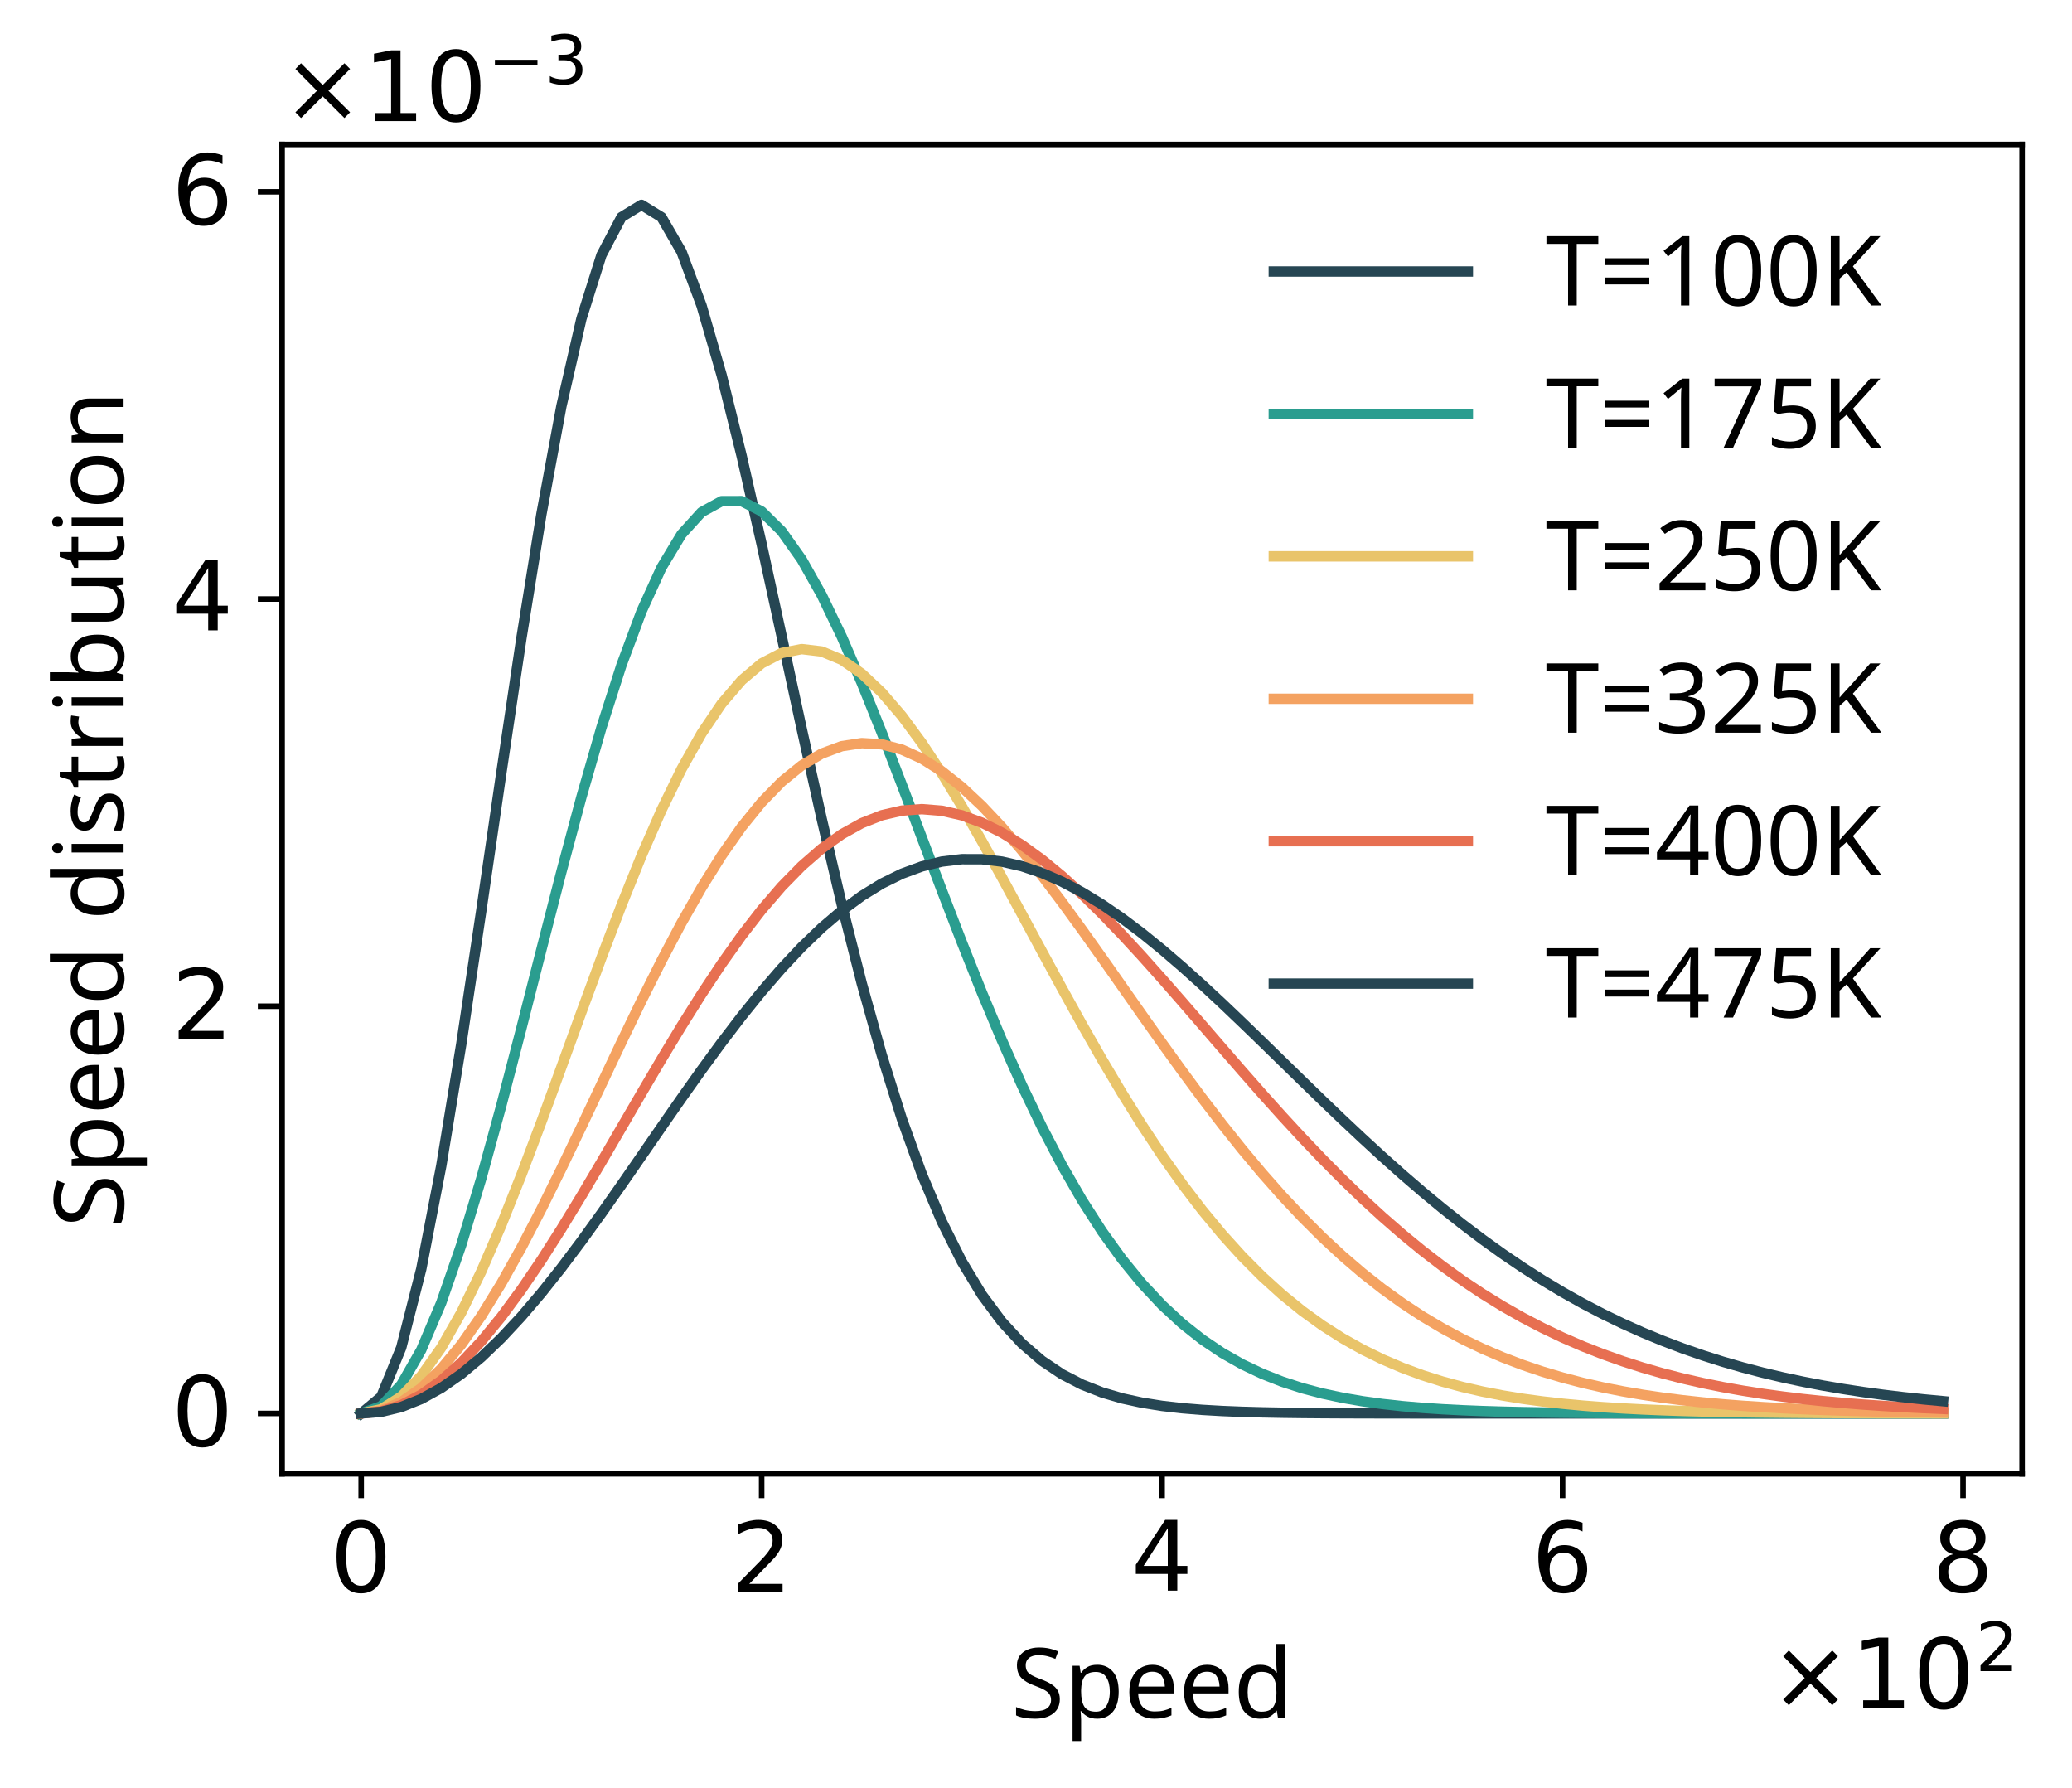
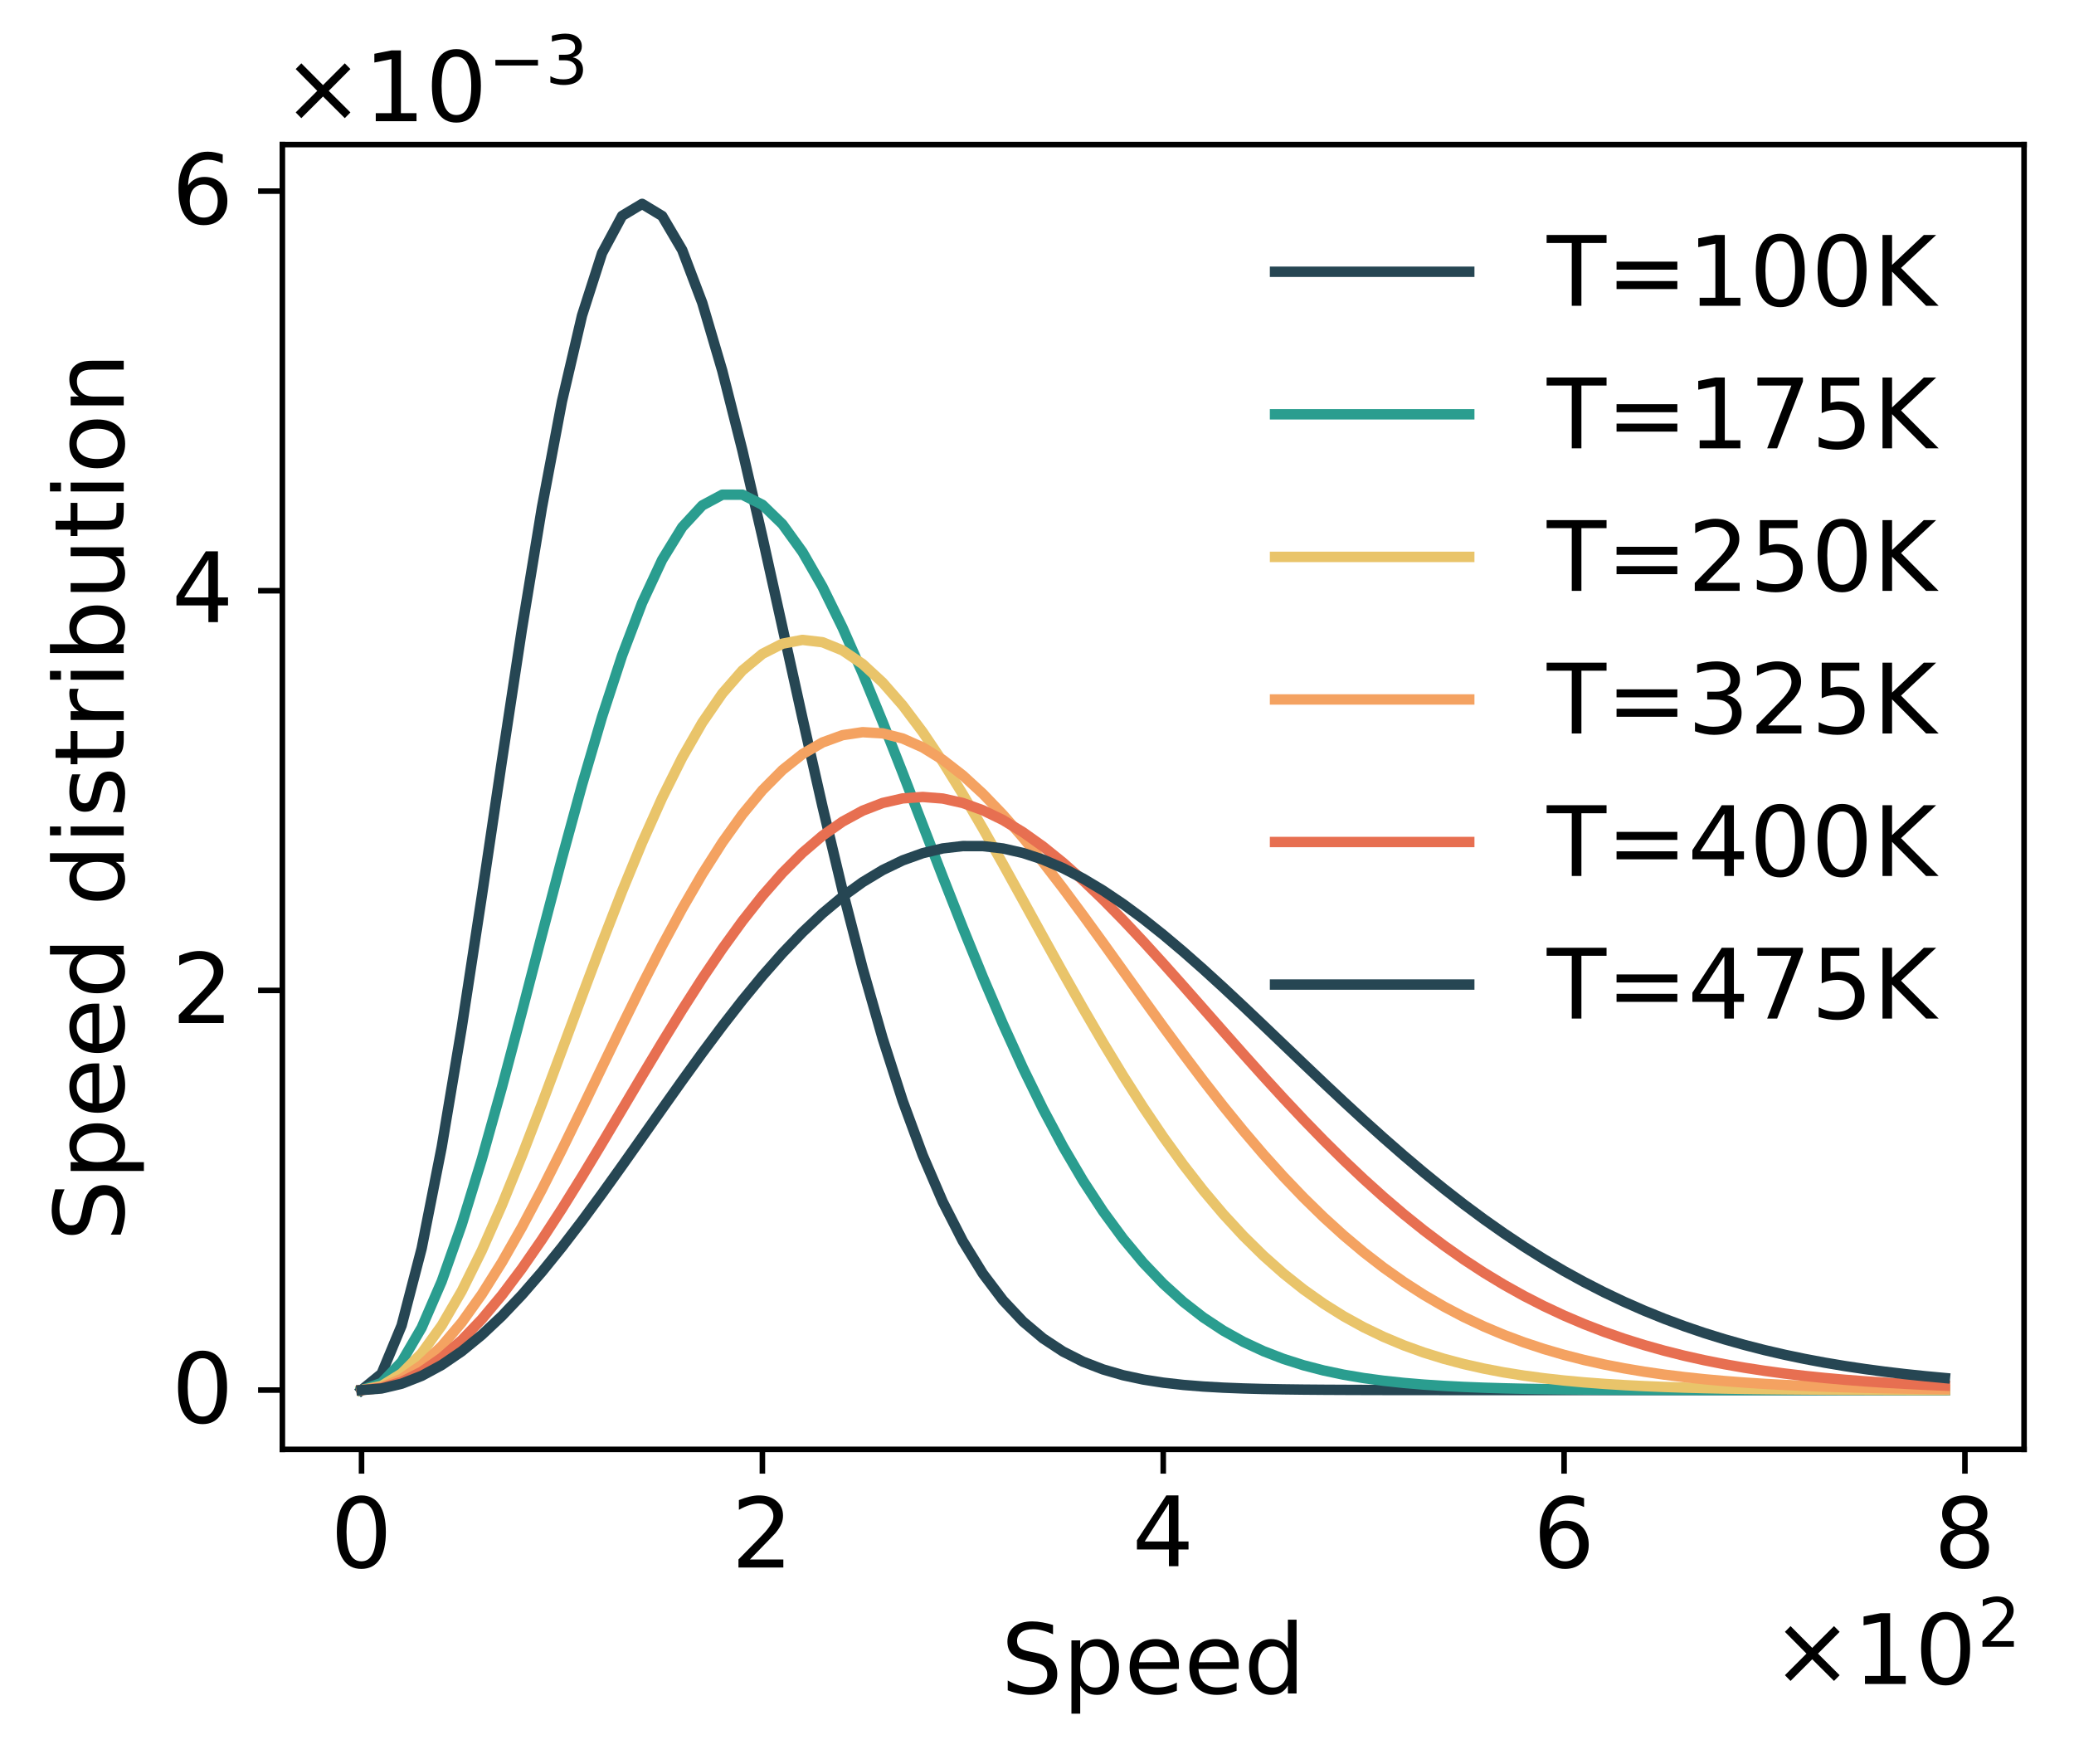
- <svg xmlns="http://www.w3.org/2000/svg" xmlns:xlink="http://www.w3.org/1999/xlink" width="299.009pt" height="257.959pt" viewBox="0 0 299.009 257.959" version="1.1">
+ <svg xmlns="http://www.w3.org/2000/svg" xmlns:xlink="http://www.w3.org/1999/xlink" height="254.222pt" version="1.1" viewBox="0 0 299.009 254.222" width="299.009pt">
  <defs>
-     <style type="text/css">*{stroke-linejoin: round; stroke-linecap: butt}</style>
+     <style type="text/css">*{stroke-linecap:butt;stroke-linejoin:round;}</style>
  </defs>
  <g id="figure_1">
    <g id="patch_1">
-       <path d="M 0 257.959  L 299.009 257.959  L 299.009 0  L 0 0  L 0 257.959  z " style="fill: none" />
+       <path d="M 0 254.222  L 299.009 254.222  L 299.009 0  L 0 0  z " style="fill:none;" />
    </g>
    <g id="axes_1">
      <g id="patch_2">
-         <path d="M 40.709 212.66  L 291.809 212.66  L 291.809 20.838  L 40.709 20.838  L 40.709 212.66  z " style="fill: none" />
+         <path d="M 40.709 208.923  L 291.809 208.923  L 291.809 20.838  L 40.709 20.838  z " style="fill:none;" />
      </g>
      <g id="matplotlib.axis_1">
        <g id="xtick_1">
          <g id="line2d_1">
            <defs>
-               <path id="mfbd682a811" d="M 0 0  L 0 3.5  " style="stroke: #000000; stroke-width: 0.8" />
+               <path d="M 0 0  L 0 3.5  " id="m82efa341a3" style="stroke:#000000;stroke-width:0.8;" />
            </defs>
            <g>
-               <use xlink:href="#mfbd682a811" x="52.123" y="212.66" style="stroke: #000000; stroke-width: 0.8" />
+               <use style="stroke:#000000;stroke-width:0.8;" x="52.123" xlink:href="#m82efa341a3" y="208.923" />
            </g>
          </g>
          <g id="text_1">
-             <g transform="translate(47.64301 230.298)">
-               <text>
-                 <tspan style="font: 14px 'DejaVu Sans'" x="0" y="-0.609">0</tspan>
+             <g transform="translate(47.64301 226.5612)">
+               <text>
+                 <tspan style="font-family:DejaVu Sans;font-size:14px;font-style:book;font-weight:book;" x="0" y="-0.609">0</tspan>
              </text>
            </g>
          </g>
        </g>
        <g id="xtick_2">
          <g id="line2d_2">
            <g>
-               <use xlink:href="#mfbd682a811" x="109.914" y="212.66" style="stroke: #000000; stroke-width: 0.8" />
+               <use style="stroke:#000000;stroke-width:0.8;" x="109.914" xlink:href="#m82efa341a3" y="208.923" />
            </g>
          </g>
          <g id="text_2">
-             <g transform="translate(105.4336 230.298)">
-               <text>
-                 <tspan style="font: 14px 'DejaVu Sans'" x="0" y="-0.609">2</tspan>
+             <g transform="translate(105.4336 226.5612)">
+               <text>
+                 <tspan style="font-family:DejaVu Sans;font-size:14px;font-style:book;font-weight:book;" x="0" y="-0.609">2</tspan>
              </text>
            </g>
          </g>
        </g>
        <g id="xtick_3">
          <g id="line2d_3">
            <g>
-               <use xlink:href="#mfbd682a811" x="167.704" y="212.66" style="stroke: #000000; stroke-width: 0.8" />
+               <use style="stroke:#000000;stroke-width:0.8;" x="167.704" xlink:href="#m82efa341a3" y="208.923" />
            </g>
          </g>
          <g id="text_3">
-             <g transform="translate(163.2241 230.298)">
-               <text>
-                 <tspan style="font: 14px 'DejaVu Sans'" x="0" y="-0.797">4</tspan>
+             <g transform="translate(163.2241 226.5612)">
+               <text>
+                 <tspan style="font-family:DejaVu Sans;font-size:14px;font-style:book;font-weight:book;" x="0" y="-0.797">4</tspan>
              </text>
            </g>
          </g>
        </g>
        <g id="xtick_4">
          <g id="line2d_4">
            <g>
-               <use xlink:href="#mfbd682a811" x="225.495" y="212.66" style="stroke: #000000; stroke-width: 0.8" />
+               <use style="stroke:#000000;stroke-width:0.8;" x="225.495" xlink:href="#m82efa341a3" y="208.923" />
            </g>
          </g>
          <g id="text_4">
-             <g transform="translate(221.0147 230.298)">
-               <text>
-                 <tspan style="font: 14px 'DejaVu Sans'" x="0" y="-0.609">6</tspan>
+             <g transform="translate(221.0147 226.5612)">
+               <text>
+                 <tspan style="font-family:DejaVu Sans;font-size:14px;font-style:book;font-weight:book;" x="0" y="-0.609">6</tspan>
              </text>
            </g>
          </g>
        </g>
        <g id="xtick_5">
          <g id="line2d_5">
            <g>
-               <use xlink:href="#mfbd682a811" x="283.285" y="212.66" style="stroke: #000000; stroke-width: 0.8" />
+               <use style="stroke:#000000;stroke-width:0.8;" x="283.285" xlink:href="#m82efa341a3" y="208.923" />
            </g>
          </g>
          <g id="text_5">
-             <g transform="translate(278.8053 230.298)">
-               <text>
-                 <tspan style="font: 14px 'DejaVu Sans'" x="0" y="-0.609">8</tspan>
+             <g transform="translate(278.8053 226.5612)">
+               <text>
+                 <tspan style="font-family:DejaVu Sans;font-size:14px;font-style:book;font-weight:book;" x="0" y="-0.609">8</tspan>
              </text>
            </g>
          </g>
        </g>
        <g id="text_6">
-           <text style="font: 14px 'sans-serif'; text-anchor: middle" x="166.259" y="247.847" transform="rotate(-0, 166.2594, 247.8474)">Speed</text>
+           <text style="font-family:DejaVu Sans;font-size:14px;font-stretch:normal;font-style:normal;font-weight:normal;text-anchor:middle;" transform="rotate(-0, 166.2594, 244.1106)" x="166.259" y="244.111">Speed</text>
        </g>
        <g id="text_7">
-           <g transform="translate(255.4094 246.8474)">
+           <g transform="translate(255.4094 243.1106)">
            <text>
-               <tspan style="font: 14px 'DejaVu Sans'" x="0 11.73 20.638" y="-0.367">×10</tspan>
-               <tspan style="font: 9.8px 'DejaVu Sans'" x="29.679" y="-5.727">2</tspan>
+               <tspan style="font-family:DejaVu Sans;font-size:14px;font-style:book;font-weight:book;" x="0 11.73 20.638" y="-0.367">×10</tspan>
+               <tspan style="font-family:DejaVu Sans;font-size:9.8px;font-style:book;font-weight:book;" x="29.679" y="-5.727">2</tspan>
            </text>
          </g>
        </g>
      </g>
      <g id="matplotlib.axis_2">
        <g id="ytick_1">
          <g id="line2d_6">
            <defs>
-               <path id="mf568ba9b1b" d="M 0 0  L -3.5 0  " style="stroke: #000000; stroke-width: 0.8" />
+               <path d="M 0 0  L -3.5 0  " id="mf71ae92d6e" style="stroke:#000000;stroke-width:0.8;" />
            </defs>
            <g>
-               <use xlink:href="#mf568ba9b1b" x="40.709" y="203.941" style="stroke: #000000; stroke-width: 0.8" />
+               <use style="stroke:#000000;stroke-width:0.8;" x="40.709" xlink:href="#mf71ae92d6e" y="200.374" />
            </g>
          </g>
          <g id="text_8">
-             <g transform="translate(24.74938 209.2599)">
-               <text>
-                 <tspan style="font: 14px 'DejaVu Sans'" x="0" y="-0.609">0</tspan>
+             <g transform="translate(24.74938 205.693)">
+               <text>
+                 <tspan style="font-family:DejaVu Sans;font-size:14px;font-style:book;font-weight:book;" x="0" y="-0.609">0</tspan>
              </text>
            </g>
          </g>
        </g>
        <g id="ytick_2">
          <g id="line2d_7">
            <g>
-               <use xlink:href="#mf568ba9b1b" x="40.709" y="145.187" style="stroke: #000000; stroke-width: 0.8" />
+               <use style="stroke:#000000;stroke-width:0.8;" x="40.709" xlink:href="#mf71ae92d6e" y="142.765" />
            </g>
          </g>
          <g id="text_9">
-             <g transform="translate(24.74938 150.5058)">
-               <text>
-                 <tspan style="font: 14px 'DejaVu Sans'" x="0" y="-0.609">2</tspan>
+             <g transform="translate(24.74938 148.0835)">
+               <text>
+                 <tspan style="font-family:DejaVu Sans;font-size:14px;font-style:book;font-weight:book;" x="0" y="-0.609">2</tspan>
              </text>
            </g>
          </g>
        </g>
        <g id="ytick_3">
          <g id="line2d_8">
            <g>
-               <use xlink:href="#mf568ba9b1b" x="40.709" y="86.433" style="stroke: #000000; stroke-width: 0.8" />
+               <use style="stroke:#000000;stroke-width:0.8;" x="40.709" xlink:href="#mf71ae92d6e" y="85.155" />
            </g>
          </g>
          <g id="text_10">
-             <g transform="translate(24.74938 91.75177)">
-               <text>
-                 <tspan style="font: 14px 'DejaVu Sans'" x="0" y="-0.797">4</tspan>
+             <g transform="translate(24.74938 90.47395)">
+               <text>
+                 <tspan style="font-family:DejaVu Sans;font-size:14px;font-style:book;font-weight:book;" x="0" y="-0.797">4</tspan>
              </text>
            </g>
          </g>
        </g>
        <g id="ytick_4">
          <g id="line2d_9">
            <g>
-               <use xlink:href="#mf568ba9b1b" x="40.709" y="27.679" style="stroke: #000000; stroke-width: 0.8" />
+               <use style="stroke:#000000;stroke-width:0.8;" x="40.709" xlink:href="#mf71ae92d6e" y="27.546" />
            </g>
          </g>
          <g id="text_11">
-             <g transform="translate(24.74938 32.9977)">
-               <text>
-                 <tspan style="font: 14px 'DejaVu Sans'" x="0" y="-0.609">6</tspan>
+             <g transform="translate(24.74938 32.86444)">
+               <text>
+                 <tspan style="font-family:DejaVu Sans;font-size:14px;font-style:book;font-weight:book;" x="0" y="-0.609">6</tspan>
              </text>
            </g>
          </g>
        </g>
        <g id="text_12">
-           <text style="font: 14px 'sans-serif'; text-anchor: middle" x="17.838" y="116.749" transform="rotate(-90, 17.83781, 116.749)">Speed distribution</text>
+           <text style="font-family:DejaVu Sans;font-size:14px;font-stretch:normal;font-style:normal;font-weight:normal;text-anchor:middle;" transform="rotate(-90, 17.83781, 114.8806)" x="17.838" y="114.881">Speed distribution</text>
        </g>
        <g id="text_13">
          <g transform="translate(40.70938 17.83781)">
            <text>
-               <tspan style="font: 14px 'DejaVu Sans'" x="0 11.73 20.638" y="-0.367">×10</tspan>
-               <tspan style="font: 9.8px 'DejaVu Sans'" x="29.679 37.89" y="-5.727">−3</tspan>
+               <tspan style="font-family:DejaVu Sans;font-size:14px;font-style:book;font-weight:book;" x="0 11.73 20.638" y="-0.367">×10</tspan>
+               <tspan style="font-family:DejaVu Sans;font-size:9.8px;font-style:book;font-weight:book;" x="29.679 37.89" y="-5.727">−3</tspan>
            </text>
          </g>
        </g>
      </g>
      <g id="line2d_10">
-         <path d="M 52.123 203.941  L 55.013 201.53  L 57.902 194.444  L 60.792 183.111  L 63.681 168.212  L 66.571 150.625  L 69.46 131.365  L 72.35 111.509  L 75.239 92.125  L 78.129 74.204  L 81.018 58.598  L 83.908 45.978  L 86.797 36.806  L 89.687 31.324  L 92.576 29.557  L 95.466 31.339  L 98.355 36.34  L 101.245 44.109  L 104.135 54.109  L 107.024 65.77  L 109.914 78.517  L 112.803 91.81  L 115.693 105.162  L 118.582 118.166  L 121.472 130.493  L 124.361 141.905  L 127.251 152.243  L 130.14 161.422  L 133.03 169.422  L 135.919 176.273  L 138.809 182.041  L 141.698 186.822  L 144.588 190.723  L 147.477 193.858  L 150.367 196.342  L 153.256 198.282  L 156.146 199.776  L 159.036 200.912  L 161.925 201.764  L 164.815 202.394  L 167.704 202.854  L 170.594 203.186  L 173.483 203.423  L 176.373 203.589  L 179.262 203.705  L 182.152 203.784  L 185.041 203.838  L 187.931 203.874  L 190.82 203.898  L 193.71 203.914  L 196.599 203.924  L 199.489 203.93  L 202.378 203.935  L 205.268 203.937  L 208.158 203.939  L 211.047 203.94  L 213.937 203.94  L 216.826 203.941  L 219.716 203.941  L 222.605 203.941  L 225.495 203.941  L 228.384 203.941  L 231.274 203.941  L 234.163 203.941  L 237.053 203.941  L 239.942 203.941  L 242.832 203.941  L 245.721 203.941  L 248.611 203.941  L 251.5 203.941  L 254.39 203.941  L 257.28 203.941  L 260.169 203.941  L 263.059 203.941  L 265.948 203.941  L 268.838 203.941  L 271.727 203.941  L 274.617 203.941  L 277.506 203.941  L 280.396 203.941  " clip-path="url(#pf88f5cb00e)" style="fill: none; stroke: #264653; stroke-width: 1.5; stroke-linecap: square" />
+         <path clip-path="url(#p93fa9a5109)" d="M 52.123 200.374  L 55.013 198.01  L 57.902 191.062  L 60.792 179.95  L 63.681 165.341  L 66.571 148.097  L 69.46 129.212  L 72.35 109.742  L 75.239 90.736  L 78.129 73.164  L 81.018 57.862  L 83.908 45.488  L 86.797 36.495  L 89.687 31.12  L 92.576 29.387  L 95.466 31.134  L 98.355 36.038  L 101.245 43.655  L 104.135 53.461  L 107.024 64.895  L 109.914 77.394  L 112.803 90.427  L 115.693 103.52  L 118.582 116.27  L 121.472 128.357  L 124.361 139.547  L 127.251 149.683  L 130.14 158.683  L 133.03 166.527  L 135.919 173.245  L 138.809 178.901  L 141.698 183.588  L 144.588 187.413  L 147.477 190.487  L 150.367 192.923  L 153.256 194.825  L 156.146 196.291  L 159.036 197.404  L 161.925 198.239  L 164.815 198.857  L 167.704 199.308  L 170.594 199.634  L 173.483 199.866  L 176.373 200.029  L 179.262 200.143  L 182.152 200.221  L 185.041 200.273  L 187.931 200.309  L 190.82 200.332  L 193.71 200.347  L 196.599 200.357  L 199.489 200.364  L 202.378 200.368  L 205.268 200.37  L 208.158 200.372  L 211.047 200.373  L 213.937 200.373  L 216.826 200.374  L 219.716 200.374  L 222.605 200.374  L 225.495 200.374  L 228.384 200.374  L 231.274 200.374  L 234.163 200.374  L 237.053 200.374  L 239.942 200.374  L 242.832 200.374  L 245.721 200.374  L 248.611 200.374  L 251.5 200.374  L 254.39 200.374  L 257.28 200.374  L 260.169 200.374  L 263.059 200.374  L 265.948 200.374  L 268.838 200.374  L 271.727 200.374  L 274.617 200.374  L 277.506 200.374  L 280.396 200.374  " style="fill:none;stroke:#264653;stroke-linecap:square;stroke-width:1.5;" />
      </g>
      <g id="line2d_11">
-         <path d="M 52.123 203.941  L 55.013 202.897  L 57.902 199.802  L 60.792 194.764  L 63.681 187.957  L 66.571 179.614  L 69.46 170.018  L 72.35 159.489  L 75.239 148.37  L 78.129 137.017  L 81.018 125.78  L 83.908 114.994  L 86.797 104.965  L 89.687 95.963  L 92.576 88.21  L 95.466 81.878  L 98.355 77.085  L 101.245 73.894  L 104.135 72.314  L 107.024 72.308  L 109.914 73.793  L 112.803 76.65  L 115.693 80.73  L 118.582 85.863  L 121.472 91.867  L 124.361 98.552  L 127.251 105.731  L 130.14 113.222  L 133.03 120.859  L 135.919 128.489  L 138.809 135.98  L 141.698 143.218  L 144.588 150.114  L 147.477 156.598  L 150.367 162.619  L 153.256 168.146  L 156.146 173.165  L 159.036 177.675  L 161.925 181.687  L 164.815 185.222  L 167.704 188.308  L 170.594 190.978  L 173.483 193.267  L 176.373 195.212  L 179.262 196.853  L 182.152 198.224  L 185.041 199.362  L 187.931 200.298  L 190.82 201.062  L 193.71 201.681  L 196.599 202.179  L 199.489 202.576  L 202.378 202.891  L 205.268 203.138  L 208.158 203.331  L 211.047 203.481  L 213.937 203.596  L 216.826 203.684  L 219.716 203.751  L 222.605 203.801  L 225.495 203.839  L 228.384 203.867  L 231.274 203.888  L 234.163 203.903  L 237.053 203.914  L 239.942 203.922  L 242.832 203.927  L 245.721 203.932  L 248.611 203.934  L 251.5 203.936  L 254.39 203.938  L 257.28 203.939  L 260.169 203.94  L 263.059 203.94  L 265.948 203.94  L 268.838 203.941  L 271.727 203.941  L 274.617 203.941  L 277.506 203.941  L 280.396 203.941  " clip-path="url(#pf88f5cb00e)" style="fill: none; stroke: #2a9d8f; stroke-width: 1.5; stroke-linecap: square" />
+         <path clip-path="url(#p93fa9a5109)" d="M 52.123 200.374  L 55.013 199.351  L 57.902 196.316  L 60.792 191.376  L 63.681 184.702  L 66.571 176.521  L 69.46 167.112  L 72.35 156.788  L 75.239 145.886  L 78.129 134.754  L 81.018 123.735  L 83.908 113.159  L 86.797 103.326  L 89.687 94.499  L 92.576 86.897  L 95.466 80.689  L 98.355 75.989  L 101.245 72.86  L 104.135 71.311  L 107.024 71.306  L 109.914 72.762  L 112.803 75.563  L 115.693 79.563  L 118.582 84.597  L 121.472 90.483  L 124.361 97.038  L 127.251 104.077  L 130.14 111.423  L 133.03 118.911  L 135.919 126.392  L 138.809 133.737  L 141.698 140.834  L 144.588 147.596  L 147.477 153.953  L 150.367 159.857  L 153.256 165.276  L 156.146 170.198  L 159.036 174.62  L 161.925 178.554  L 164.815 182.02  L 167.704 185.046  L 170.594 187.663  L 173.483 189.908  L 176.373 191.815  L 179.262 193.424  L 182.152 194.769  L 185.041 195.884  L 187.931 196.802  L 190.82 197.551  L 193.71 198.158  L 196.599 198.646  L 199.489 199.036  L 202.378 199.344  L 205.268 199.587  L 208.158 199.776  L 211.047 199.923  L 213.937 200.036  L 216.826 200.122  L 219.716 200.188  L 222.605 200.237  L 225.495 200.274  L 228.384 200.301  L 231.274 200.322  L 234.163 200.337  L 237.053 200.347  L 239.942 200.355  L 242.832 200.361  L 245.721 200.365  L 248.611 200.368  L 251.5 200.37  L 254.39 200.371  L 257.28 200.372  L 260.169 200.373  L 263.059 200.373  L 265.948 200.373  L 268.838 200.374  L 271.727 200.374  L 274.617 200.374  L 277.506 200.374  L 280.396 200.374  " style="fill:none;stroke:#2a9d8f;stroke-linecap:square;stroke-width:1.5;" />
      </g>
      <g id="line2d_12">
-         <path d="M 52.123 203.941  L 55.013 203.329  L 57.902 201.509  L 60.792 198.524  L 63.681 194.448  L 66.571 189.378  L 69.46 183.437  L 72.35 176.765  L 75.239 169.518  L 78.129 161.863  L 81.018 153.972  L 83.908 146.02  L 86.797 138.177  L 89.687 130.607  L 92.576 123.459  L 95.466 116.871  L 98.355 110.96  L 101.245 105.823  L 104.135 101.539  L 107.024 98.159  L 109.914 95.716  L 112.803 94.218  L 115.693 93.657  L 118.582 94  L 121.472 95.202  L 124.361 97.201  L 127.251 99.925  L 130.14 103.291  L 133.03 107.212  L 135.919 111.596  L 138.809 116.35  L 141.698 121.381  L 144.588 126.603  L 147.477 131.93  L 150.367 137.287  L 153.256 142.604  L 156.146 147.819  L 159.036 152.878  L 161.925 157.739  L 164.815 162.365  L 167.704 166.73  L 170.594 170.814  L 173.483 174.605  L 176.373 178.098  L 179.262 181.292  L 182.152 184.193  L 185.041 186.809  L 187.931 189.154  L 190.82 191.241  L 193.71 193.087  L 196.599 194.711  L 199.489 196.13  L 202.378 197.363  L 205.268 198.428  L 208.158 199.343  L 211.047 200.124  L 213.937 200.787  L 216.826 201.348  L 219.716 201.819  L 222.605 202.212  L 225.495 202.539  L 228.384 202.81  L 231.274 203.032  L 234.163 203.214  L 237.053 203.363  L 239.942 203.483  L 242.832 203.58  L 245.721 203.657  L 248.611 203.719  L 251.5 203.768  L 254.39 203.807  L 257.28 203.838  L 260.169 203.862  L 263.059 203.881  L 265.948 203.895  L 268.838 203.906  L 271.727 203.915  L 274.617 203.921  L 277.506 203.926  L 280.396 203.93  " clip-path="url(#pf88f5cb00e)" style="fill: none; stroke: #e9c46a; stroke-width: 1.5; stroke-linecap: square" />
+         <path clip-path="url(#p93fa9a5109)" d="M 52.123 200.374  L 55.013 199.774  L 57.902 197.989  L 60.792 195.063  L 63.681 191.066  L 66.571 186.095  L 69.46 180.269  L 72.35 173.727  L 75.239 166.621  L 78.129 159.115  L 81.018 151.379  L 83.908 143.582  L 86.797 135.892  L 89.687 128.468  L 92.576 121.46  L 95.466 115  L 98.355 109.204  L 101.245 104.168  L 104.135 99.966  L 107.024 96.653  L 109.914 94.257  L 112.803 92.789  L 115.693 92.238  L 118.582 92.575  L 121.472 93.753  L 124.361 95.713  L 127.251 98.384  L 130.14 101.685  L 133.03 105.53  L 135.919 109.828  L 138.809 114.489  L 141.698 119.423  L 144.588 124.542  L 147.477 129.766  L 150.367 135.019  L 153.256 140.232  L 156.146 145.345  L 159.036 150.306  L 161.925 155.072  L 164.815 159.608  L 167.704 163.888  L 170.594 167.893  L 173.483 171.61  L 176.373 175.034  L 179.262 178.166  L 182.152 181.01  L 185.041 183.576  L 187.931 185.875  L 190.82 187.921  L 193.71 189.732  L 196.599 191.324  L 199.489 192.715  L 202.378 193.924  L 205.268 194.968  L 208.158 195.865  L 211.047 196.631  L 213.937 197.282  L 216.826 197.831  L 219.716 198.293  L 222.605 198.679  L 225.495 199  L 228.384 199.265  L 231.274 199.483  L 234.163 199.662  L 237.053 199.807  L 239.942 199.925  L 242.832 200.02  L 245.721 200.096  L 248.611 200.157  L 251.5 200.205  L 254.39 200.243  L 257.28 200.273  L 260.169 200.296  L 263.059 200.315  L 265.948 200.329  L 268.838 200.34  L 271.727 200.348  L 274.617 200.355  L 277.506 200.36  L 280.396 200.363  " style="fill:none;stroke:#e9c46a;stroke-linecap:square;stroke-width:1.5;" />
      </g>
      <g id="line2d_13">
-         <path d="M 52.123 203.941  L 55.013 203.528  L 57.902 202.297  L 60.792 200.271  L 63.681 197.488  L 66.571 193.999  L 69.46 189.871  L 72.35 185.177  L 75.239 180.005  L 78.129 174.446  L 81.018 168.6  L 83.908 162.568  L 86.797 156.453  L 89.687 150.358  L 92.576 144.381  L 95.466 138.618  L 98.355 133.155  L 101.245 128.073  L 104.135 123.441  L 107.024 119.319  L 109.914 115.756  L 112.803 112.79  L 115.693 110.445  L 118.582 108.736  L 121.472 107.664  L 124.361 107.224  L 127.251 107.396  L 130.14 108.155  L 133.03 109.466  L 135.919 111.288  L 138.809 113.576  L 141.698 116.28  L 144.588 119.346  L 147.477 122.72  L 150.367 126.347  L 153.256 130.173  L 156.146 134.145  L 159.036 138.212  L 161.925 142.326  L 164.815 146.444  L 167.704 150.525  L 170.594 154.535  L 173.483 158.441  L 176.373 162.218  L 179.262 165.842  L 182.152 169.297  L 185.041 172.568  L 187.931 175.646  L 190.82 178.526  L 193.71 181.204  L 196.599 183.681  L 199.489 185.958  L 202.378 188.043  L 205.268 189.94  L 208.158 191.658  L 211.047 193.207  L 213.937 194.596  L 216.826 195.836  L 219.716 196.937  L 222.605 197.912  L 225.495 198.77  L 228.384 199.523  L 231.274 200.18  L 234.163 200.751  L 237.053 201.245  L 239.942 201.671  L 242.832 202.036  L 245.721 202.349  L 248.611 202.615  L 251.5 202.84  L 254.39 203.03  L 257.28 203.191  L 260.169 203.325  L 263.059 203.437  L 265.948 203.53  L 268.838 203.607  L 271.727 203.67  L 274.617 203.723  L 277.506 203.765  L 280.396 203.8  " clip-path="url(#pf88f5cb00e)" style="fill: none; stroke: #f4a261; stroke-width: 1.5; stroke-linecap: square" />
+         <path clip-path="url(#p93fa9a5109)" d="M 52.123 200.374  L 55.013 199.969  L 57.902 198.762  L 60.792 196.775  L 63.681 194.046  L 66.571 190.626  L 69.46 186.578  L 72.35 181.976  L 75.239 176.904  L 78.129 171.454  L 81.018 165.721  L 83.908 159.807  L 86.797 153.811  L 89.687 147.835  L 92.576 141.975  L 95.466 136.323  L 98.355 130.967  L 101.245 125.984  L 104.135 121.442  L 107.024 117.401  L 109.914 113.907  L 112.803 110.999  L 115.693 108.699  L 118.582 107.023  L 121.472 105.973  L 124.361 105.541  L 127.251 105.71  L 130.14 106.454  L 133.03 107.739  L 135.919 109.526  L 138.809 111.77  L 141.698 114.421  L 144.588 117.427  L 147.477 120.735  L 150.367 124.292  L 153.256 128.043  L 156.146 131.938  L 159.036 135.925  L 161.925 139.959  L 164.815 143.997  L 167.704 147.999  L 170.594 151.93  L 173.483 155.761  L 176.373 159.464  L 179.262 163.017  L 182.152 166.405  L 185.041 169.612  L 187.931 172.631  L 190.82 175.454  L 193.71 178.08  L 196.599 180.508  L 199.489 182.742  L 202.378 184.785  L 205.268 186.646  L 208.158 188.33  L 211.047 189.849  L 213.937 191.211  L 216.826 192.427  L 219.716 193.507  L 222.605 194.463  L 225.495 195.304  L 228.384 196.042  L 231.274 196.686  L 234.163 197.246  L 237.053 197.73  L 239.942 198.148  L 242.832 198.506  L 245.721 198.813  L 248.611 199.073  L 251.5 199.294  L 254.39 199.481  L 257.28 199.638  L 260.169 199.77  L 263.059 199.88  L 265.948 199.971  L 268.838 200.046  L 271.727 200.109  L 274.617 200.16  L 277.506 200.202  L 280.396 200.236  " style="fill:none;stroke:#f4a261;stroke-linecap:square;stroke-width:1.5;" />
      </g>
      <g id="line2d_14">
-         <path d="M 52.123 203.941  L 55.013 203.638  L 57.902 202.736  L 60.792 201.246  L 63.681 199.192  L 66.571 196.606  L 69.46 193.526  L 72.35 189.999  L 75.239 186.077  L 78.129 181.817  L 81.018 177.283  L 83.908 172.539  L 86.797 167.653  L 89.687 162.692  L 92.576 157.725  L 95.466 152.817  L 98.355 148.033  L 101.245 143.433  L 104.135 139.072  L 107.024 135.003  L 109.914 131.269  L 112.803 127.911  L 115.693 124.96  L 118.582 122.441  L 121.472 120.374  L 124.361 118.769  L 127.251 117.632  L 130.14 116.962  L 133.03 116.749  L 135.919 116.981  L 138.809 117.64  L 141.698 118.702  L 144.588 120.141  L 147.477 121.926  L 150.367 124.025  L 153.256 126.403  L 156.146 129.025  L 159.036 131.855  L 161.925 134.856  L 164.815 137.992  L 167.704 141.229  L 170.594 144.534  L 173.483 147.875  L 176.373 151.223  L 179.262 154.552  L 182.152 157.836  L 185.041 161.053  L 187.931 164.186  L 190.82 167.217  L 193.71 170.133  L 196.599 172.923  L 199.489 175.578  L 202.378 178.092  L 205.268 180.46  L 208.158 182.681  L 211.047 184.755  L 213.937 186.681  L 216.826 188.464  L 219.716 190.107  L 222.605 191.614  L 225.495 192.991  L 228.384 194.245  L 231.274 195.381  L 234.163 196.408  L 237.053 197.332  L 239.942 198.16  L 242.832 198.899  L 245.721 199.558  L 248.611 200.141  L 251.5 200.657  L 254.39 201.111  L 257.28 201.51  L 260.169 201.859  L 263.059 202.163  L 265.948 202.427  L 268.838 202.655  L 271.727 202.852  L 274.617 203.022  L 277.506 203.167  L 280.396 203.292  " clip-path="url(#pf88f5cb00e)" style="fill: none; stroke: #e76f51; stroke-width: 1.5; stroke-linecap: square" />
+         <path clip-path="url(#p93fa9a5109)" d="M 52.123 200.374  L 55.013 200.077  L 57.902 199.192  L 60.792 197.731  L 63.681 195.718  L 66.571 193.182  L 69.46 190.162  L 72.35 186.704  L 75.239 182.858  L 78.129 178.681  L 81.018 174.236  L 83.908 169.584  L 86.797 164.793  L 89.687 159.929  L 92.576 155.058  L 95.466 150.246  L 98.355 145.555  L 101.245 141.045  L 104.135 136.769  L 107.024 132.779  L 109.914 129.118  L 112.803 125.825  L 115.693 122.931  L 118.582 120.462  L 121.472 118.435  L 124.361 116.862  L 127.251 115.747  L 130.14 115.089  L 133.03 114.881  L 135.919 115.108  L 138.809 115.754  L 141.698 116.796  L 144.588 118.206  L 147.477 119.957  L 150.367 122.015  L 153.256 124.347  L 156.146 126.918  L 159.036 129.692  L 161.925 132.634  L 164.815 135.71  L 167.704 138.884  L 170.594 142.124  L 173.483 145.401  L 176.373 148.683  L 179.262 151.947  L 182.152 155.167  L 185.041 158.322  L 187.931 161.394  L 190.82 164.366  L 193.71 167.225  L 196.599 169.96  L 199.489 172.564  L 202.378 175.028  L 205.268 177.351  L 208.158 179.529  L 211.047 181.562  L 213.937 183.451  L 216.826 185.199  L 219.716 186.809  L 222.605 188.287  L 225.495 189.638  L 228.384 190.867  L 231.274 191.981  L 234.163 192.988  L 237.053 193.894  L 239.942 194.706  L 242.832 195.431  L 245.721 196.076  L 248.611 196.648  L 251.5 197.154  L 254.39 197.6  L 257.28 197.99  L 260.169 198.332  L 263.059 198.63  L 265.948 198.889  L 268.838 199.113  L 271.727 199.307  L 274.617 199.473  L 277.506 199.616  L 280.396 199.737  " style="fill:none;stroke:#e76f51;stroke-linecap:square;stroke-width:1.5;" />
      </g>
      <g id="line2d_15">
-         <path d="M 52.123 203.941  L 55.013 203.707  L 57.902 203.009  L 60.792 201.855  L 63.681 200.26  L 66.571 198.244  L 69.46 195.834  L 72.35 193.06  L 75.239 189.957  L 78.129 186.563  L 81.018 182.921  L 83.908 179.075  L 86.797 175.072  L 89.687 170.959  L 92.576 166.786  L 95.466 162.599  L 98.355 158.446  L 101.245 154.374  L 104.135 150.425  L 107.024 146.642  L 109.914 143.062  L 112.803 139.719  L 115.693 136.644  L 118.582 133.865  L 121.472 131.403  L 124.361 129.275  L 127.251 127.496  L 130.14 126.073  L 133.03 125.012  L 135.919 124.311  L 138.809 123.968  L 141.698 123.974  L 144.588 124.318  L 147.477 124.985  L 150.367 125.958  L 153.256 127.218  L 156.146 128.743  L 159.036 130.509  L 161.925 132.493  L 164.815 134.669  L 167.704 137.01  L 170.594 139.493  L 173.483 142.09  L 176.373 144.777  L 179.262 147.531  L 182.152 150.327  L 185.041 153.145  L 187.931 155.963  L 190.82 158.763  L 193.71 161.529  L 196.599 164.243  L 199.489 166.894  L 202.378 169.468  L 205.268 171.956  L 208.158 174.35  L 211.047 176.641  L 213.937 178.827  L 216.826 180.901  L 219.716 182.863  L 222.605 184.711  L 225.495 186.444  L 228.384 188.064  L 231.274 189.573  L 234.163 190.973  L 237.053 192.268  L 239.942 193.461  L 242.832 194.557  L 245.721 195.56  L 248.611 196.476  L 251.5 197.308  L 254.39 198.063  L 257.28 198.746  L 260.169 199.36  L 263.059 199.913  L 265.948 200.407  L 268.838 200.849  L 271.727 201.242  L 274.617 201.591  L 277.506 201.9  L 280.396 202.173  " clip-path="url(#pf88f5cb00e)" style="fill: none; stroke: #264653; stroke-width: 1.5; stroke-linecap: square" />
+         <path clip-path="url(#p93fa9a5109)" d="M 52.123 200.374  L 55.013 200.145  L 57.902 199.46  L 60.792 198.328  L 63.681 196.764  L 66.571 194.788  L 69.46 192.425  L 72.35 189.705  L 75.239 186.662  L 78.129 183.334  L 81.018 179.763  L 83.908 175.992  L 86.797 172.067  L 89.687 168.035  L 92.576 163.943  L 95.466 159.837  L 98.355 155.766  L 101.245 151.773  L 104.135 147.901  L 107.024 144.191  L 109.914 140.681  L 112.803 137.403  L 115.693 134.388  L 118.582 131.663  L 121.472 129.249  L 124.361 127.163  L 127.251 125.418  L 130.14 124.023  L 133.03 122.983  L 135.919 122.296  L 138.809 121.959  L 141.698 121.965  L 144.588 122.302  L 147.477 122.956  L 150.367 123.911  L 153.256 125.146  L 156.146 126.641  L 159.036 128.373  L 161.925 130.318  L 164.815 132.451  L 167.704 134.747  L 170.594 137.181  L 173.483 139.728  L 176.373 142.363  L 179.262 145.063  L 182.152 147.805  L 185.041 150.567  L 187.931 153.331  L 190.82 156.077  L 193.71 158.788  L 196.599 161.45  L 199.489 164.048  L 202.378 166.573  L 205.268 169.012  L 208.158 171.359  L 211.047 173.606  L 213.937 175.749  L 216.826 177.783  L 219.716 179.707  L 222.605 181.518  L 225.495 183.218  L 228.384 184.807  L 231.274 186.286  L 234.163 187.659  L 237.053 188.928  L 239.942 190.098  L 242.832 191.173  L 245.721 192.157  L 248.611 193.054  L 251.5 193.871  L 254.39 194.611  L 257.28 195.28  L 260.169 195.883  L 263.059 196.424  L 265.948 196.909  L 268.838 197.342  L 271.727 197.728  L 274.617 198.07  L 277.506 198.373  L 280.396 198.641  " style="fill:none;stroke:#264653;stroke-linecap:square;stroke-width:1.5;" />
      </g>
      <g id="patch_3">
-         <path d="M 40.709 212.66  L 40.709 20.838  " style="fill: none; stroke: #000000; stroke-width: 0.8; stroke-linejoin: miter; stroke-linecap: square" />
+         <path d="M 40.709 208.923  L 40.709 20.838  " style="fill:none;stroke:#000000;stroke-linecap:square;stroke-linejoin:miter;stroke-width:0.8;" />
      </g>
      <g id="patch_4">
-         <path d="M 291.809 212.66  L 291.809 20.838  " style="fill: none; stroke: #000000; stroke-width: 0.8; stroke-linejoin: miter; stroke-linecap: square" />
+         <path d="M 291.809 208.923  L 291.809 20.838  " style="fill:none;stroke:#000000;stroke-linecap:square;stroke-linejoin:miter;stroke-width:0.8;" />
      </g>
      <g id="patch_5">
-         <path d="M 40.709 212.66  L 291.809 212.66  " style="fill: none; stroke: #000000; stroke-width: 0.8; stroke-linejoin: miter; stroke-linecap: square" />
+         <path d="M 40.709 208.923  L 291.809 208.923  " style="fill:none;stroke:#000000;stroke-linecap:square;stroke-linejoin:miter;stroke-width:0.8;" />
      </g>
      <g id="patch_6">
-         <path d="M 40.709 20.838  L 291.809 20.838  " style="fill: none; stroke: #000000; stroke-width: 0.8; stroke-linejoin: miter; stroke-linecap: square" />
+         <path d="M 40.709 20.838  L 291.809 20.838  " style="fill:none;stroke:#000000;stroke-linecap:square;stroke-linejoin:miter;stroke-width:0.8;" />
      </g>
      <g id="legend_1">
        <g id="line2d_16">
-           <path d="M 183.823 39.176  L 197.823 39.176  L 211.823 39.176  " style="fill: none; stroke: #264653; stroke-width: 1.5; stroke-linecap: square" />
-         </g>
+           <path d="M 183.823 39.176  L 211.823 39.176  " style="fill:none;stroke:#264653;stroke-linecap:square;stroke-width:1.5;" />
+         </g>
+         <g id="line2d_17" />
        <g id="text_14">
-           <text style="font: 14px 'sans-serif'; text-anchor: start" x="223.023" y="44.076" transform="rotate(-0, 223.0234, 44.07563)">T=100K</text>
-         </g>
-         <g id="line2d_17">
-           <path d="M 183.823 59.725  L 197.823 59.725  L 211.823 59.725  " style="fill: none; stroke: #2a9d8f; stroke-width: 1.5; stroke-linecap: square" />
-         </g>
+           <text style="font-family:DejaVu Sans;font-size:14px;font-stretch:normal;font-style:normal;font-weight:normal;text-anchor:start;" transform="rotate(-0, 223.0234, 44.07563)" x="223.023" y="44.076">T=100K</text>
+         </g>
+         <g id="line2d_18">
+           <path d="M 183.823 59.725  L 211.823 59.725  " style="fill:none;stroke:#2a9d8f;stroke-linecap:square;stroke-width:1.5;" />
+         </g>
+         <g id="line2d_19" />
        <g id="text_15">
-           <text style="font: 14px 'sans-serif'; text-anchor: start" x="223.023" y="64.625" transform="rotate(-0, 223.0234, 64.625)">T=175K</text>
-         </g>
-         <g id="line2d_18">
-           <path d="M 183.823 80.274  L 197.823 80.274  L 211.823 80.274  " style="fill: none; stroke: #e9c46a; stroke-width: 1.5; stroke-linecap: square" />
-         </g>
+           <text style="font-family:DejaVu Sans;font-size:14px;font-stretch:normal;font-style:normal;font-weight:normal;text-anchor:start;" transform="rotate(-0, 223.0234, 64.625)" x="223.023" y="64.625">T=175K</text>
+         </g>
+         <g id="line2d_20">
+           <path d="M 183.823 80.274  L 211.823 80.274  " style="fill:none;stroke:#e9c46a;stroke-linecap:square;stroke-width:1.5;" />
+         </g>
+         <g id="line2d_21" />
        <g id="text_16">
-           <text style="font: 14px 'sans-serif'; text-anchor: start" x="223.023" y="85.174" transform="rotate(-0, 223.0234, 85.17437)">T=250K</text>
-         </g>
-         <g id="line2d_19">
-           <path d="M 183.823 100.824  L 197.823 100.824  L 211.823 100.824  " style="fill: none; stroke: #f4a261; stroke-width: 1.5; stroke-linecap: square" />
-         </g>
+           <text style="font-family:DejaVu Sans;font-size:14px;font-stretch:normal;font-style:normal;font-weight:normal;text-anchor:start;" transform="rotate(-0, 223.0234, 85.17437)" x="223.023" y="85.174">T=250K</text>
+         </g>
+         <g id="line2d_22">
+           <path d="M 183.823 100.824  L 211.823 100.824  " style="fill:none;stroke:#f4a261;stroke-linecap:square;stroke-width:1.5;" />
+         </g>
+         <g id="line2d_23" />
        <g id="text_17">
-           <text style="font: 14px 'sans-serif'; text-anchor: start" x="223.023" y="105.724" transform="rotate(-0, 223.0234, 105.7237)">T=325K</text>
-         </g>
-         <g id="line2d_20">
-           <path d="M 183.823 121.373  L 197.823 121.373  L 211.823 121.373  " style="fill: none; stroke: #e76f51; stroke-width: 1.5; stroke-linecap: square" />
-         </g>
+           <text style="font-family:DejaVu Sans;font-size:14px;font-stretch:normal;font-style:normal;font-weight:normal;text-anchor:start;" transform="rotate(-0, 223.0234, 105.7237)" x="223.023" y="105.724">T=325K</text>
+         </g>
+         <g id="line2d_24">
+           <path d="M 183.823 121.373  L 211.823 121.373  " style="fill:none;stroke:#e76f51;stroke-linecap:square;stroke-width:1.5;" />
+         </g>
+         <g id="line2d_25" />
        <g id="text_18">
-           <text style="font: 14px 'sans-serif'; text-anchor: start" x="223.023" y="126.273" transform="rotate(-0, 223.0234, 126.2731)">T=400K</text>
-         </g>
-         <g id="line2d_21">
-           <path d="M 183.823 141.923  L 197.823 141.923  L 211.823 141.923  " style="fill: none; stroke: #264653; stroke-width: 1.5; stroke-linecap: square" />
-         </g>
+           <text style="font-family:DejaVu Sans;font-size:14px;font-stretch:normal;font-style:normal;font-weight:normal;text-anchor:start;" transform="rotate(-0, 223.0234, 126.2731)" x="223.023" y="126.273">T=400K</text>
+         </g>
+         <g id="line2d_26">
+           <path d="M 183.823 141.923  L 211.823 141.923  " style="fill:none;stroke:#264653;stroke-linecap:square;stroke-width:1.5;" />
+         </g>
+         <g id="line2d_27" />
        <g id="text_19">
-           <text style="font: 14px 'sans-serif'; text-anchor: start" x="223.023" y="146.822" transform="rotate(-0, 223.0234, 146.8225)">T=475K</text>
+           <text style="font-family:DejaVu Sans;font-size:14px;font-stretch:normal;font-style:normal;font-weight:normal;text-anchor:start;" transform="rotate(-0, 223.0234, 146.8225)" x="223.023" y="146.822">T=475K</text>
        </g>
      </g>
    </g>
  </g>
  <defs>
-     <clipPath id="pf88f5cb00e">
-       <rect x="40.709" y="20.838" width="251.1" height="191.822" />
+     <clipPath id="p93fa9a5109">
+       <rect height="188.086" width="251.1" x="40.709" y="20.838" />
    </clipPath>
  </defs>
</svg>
